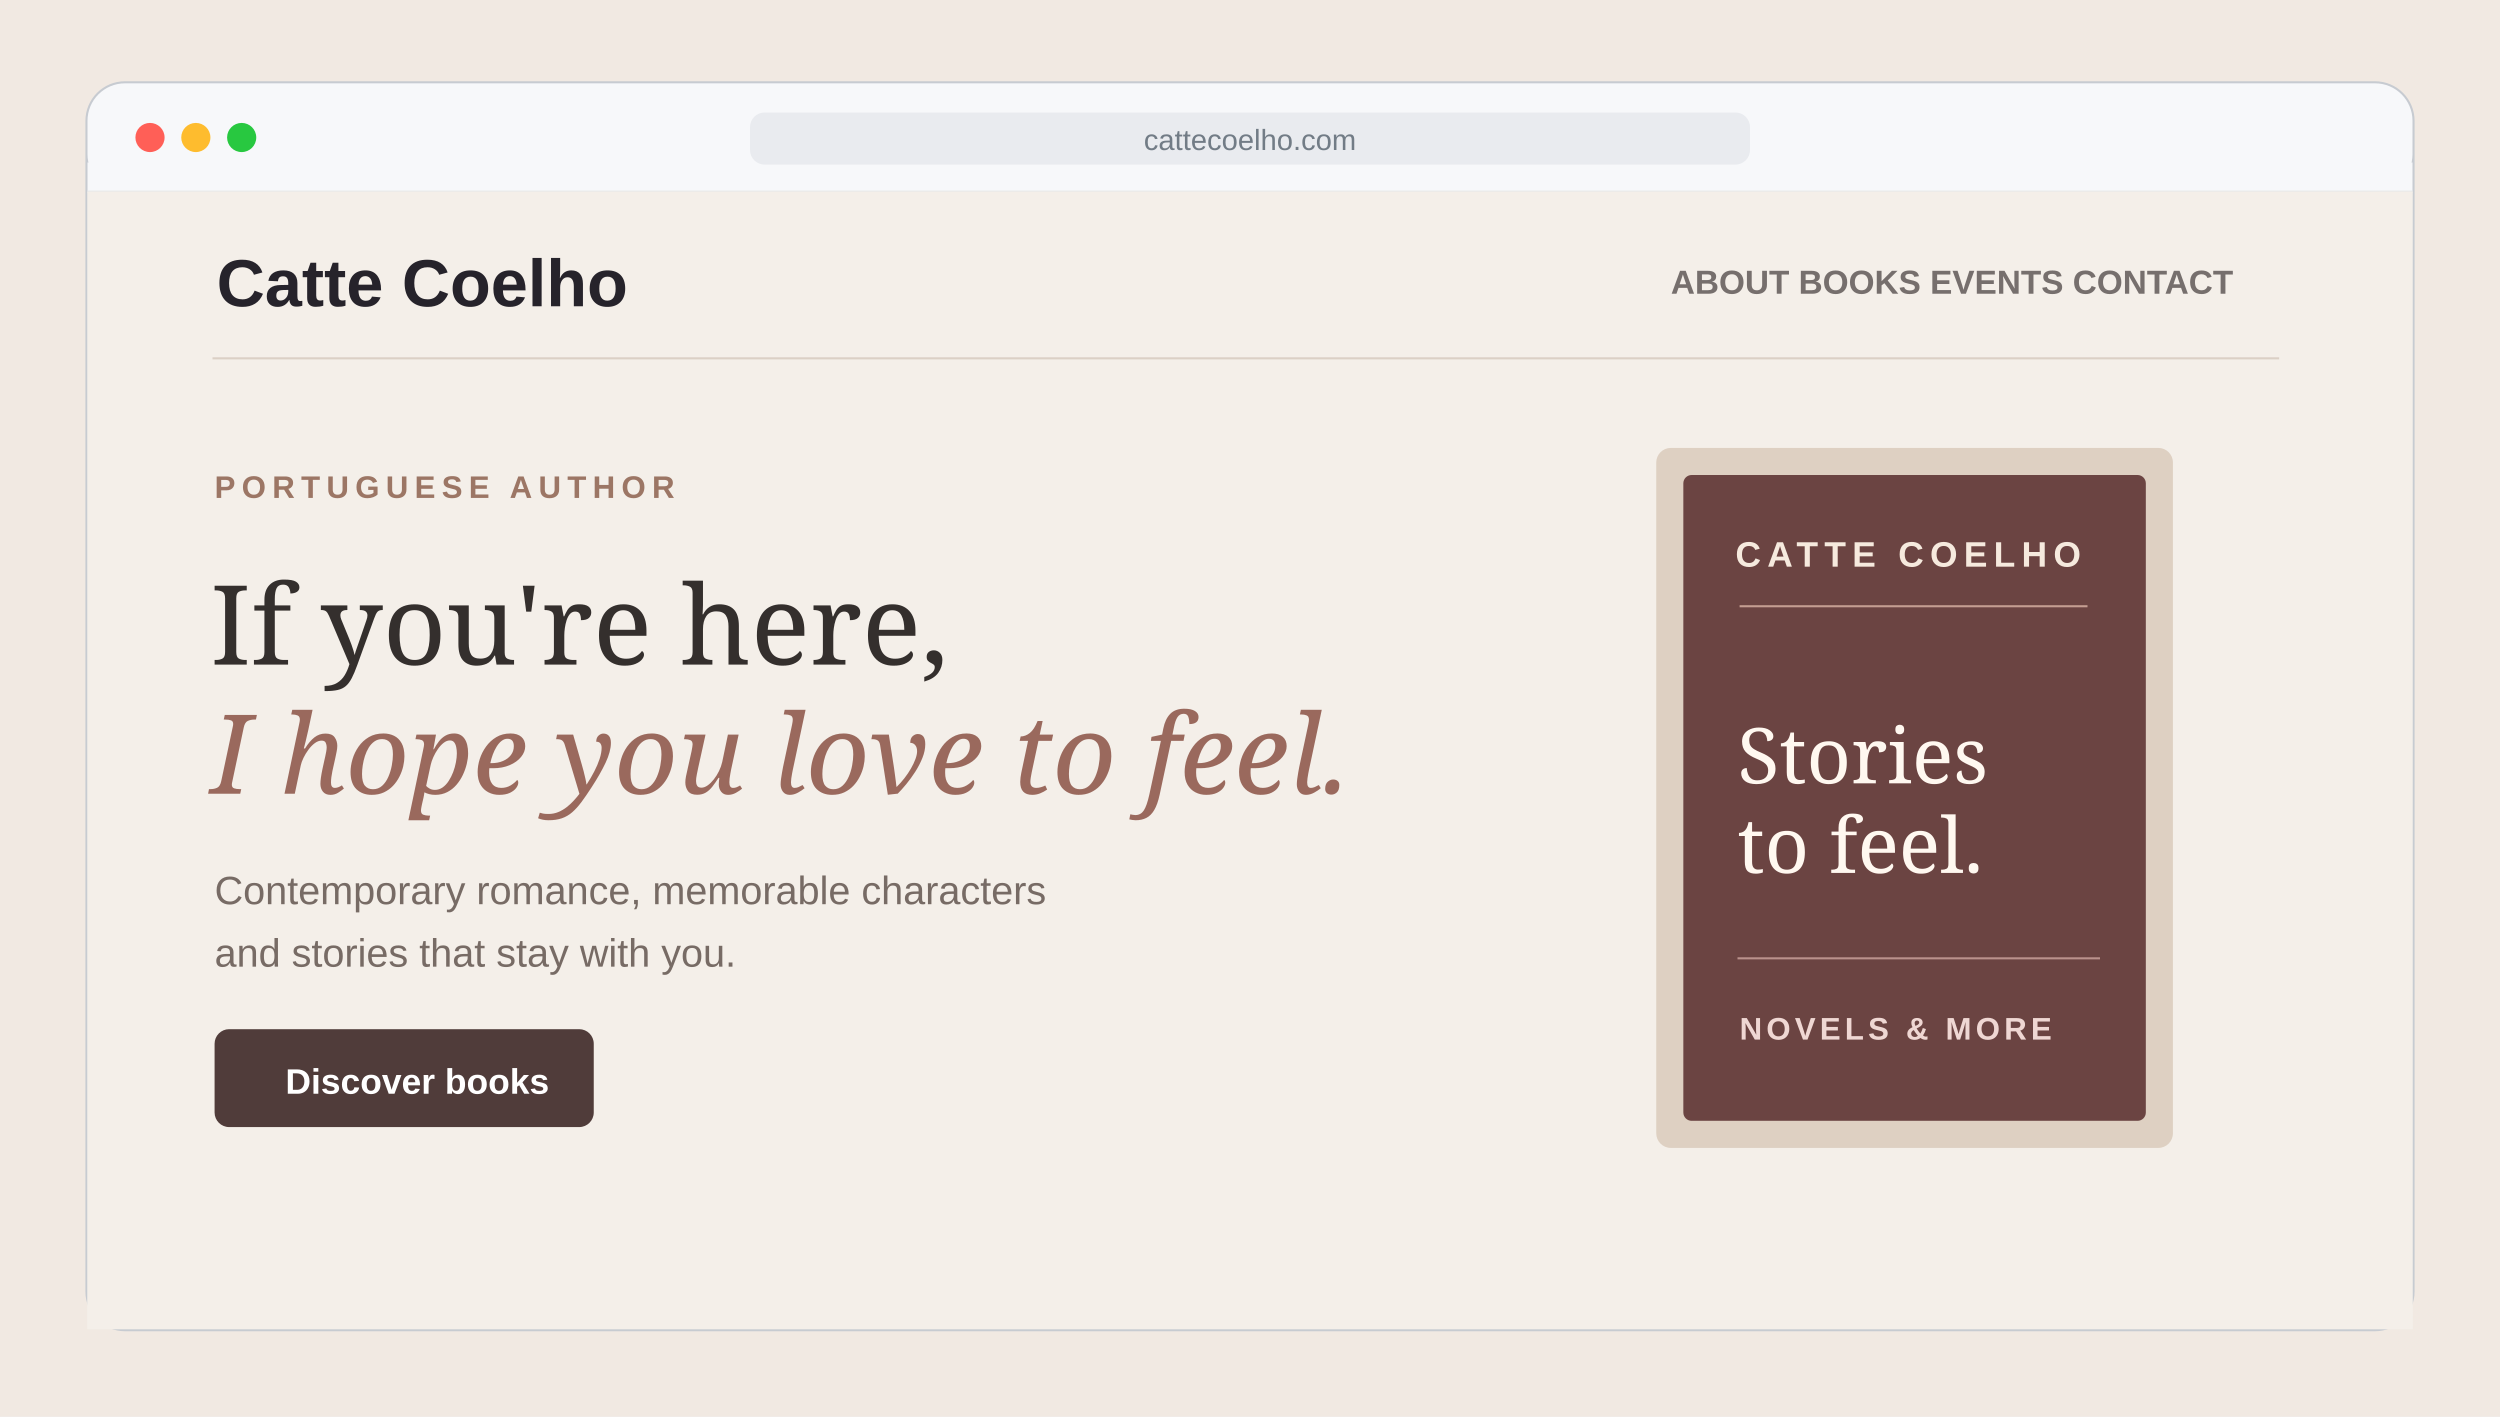
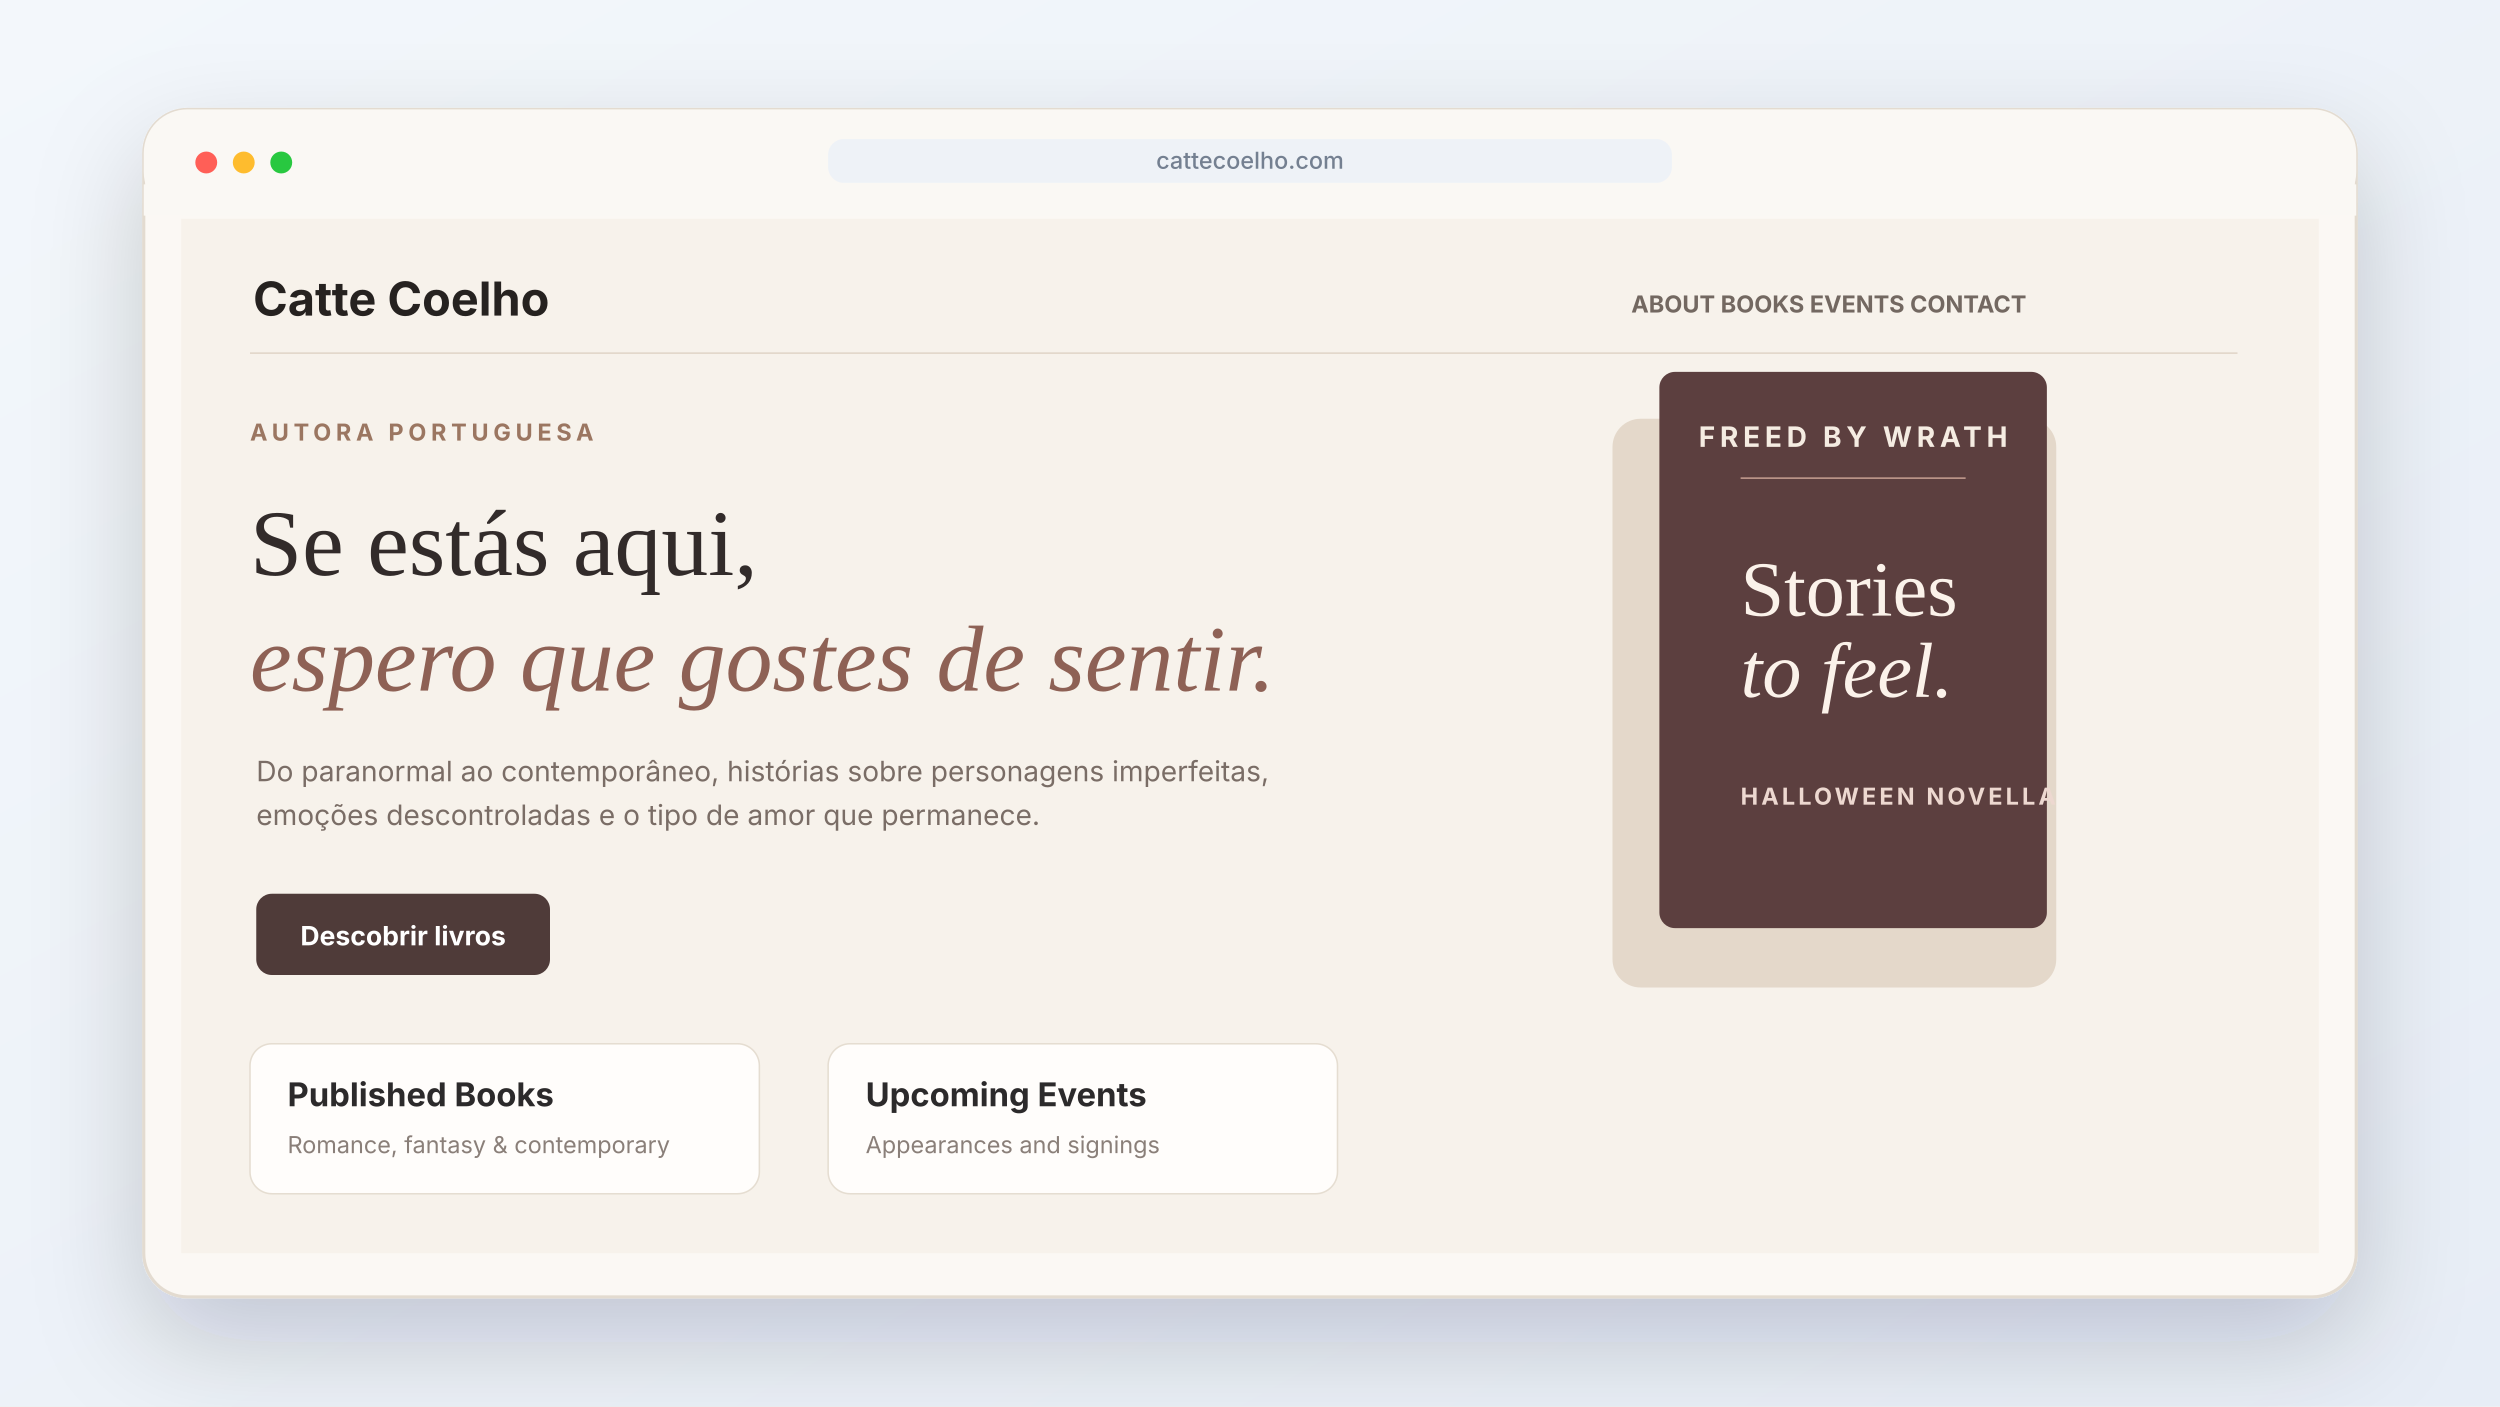
- <svg xmlns="http://www.w3.org/2000/svg" width="1200" height="680" viewBox="0 0 1200 680" role="img">
-   <rect x="0" y="0" width="1200" height="680" rx="0" fill="#f1e9e2" />
-   <rect x="42" y="40" width="1116" height="598" rx="18" fill="#ffffff" stroke="#c7cbd1" stroke-width="2" />
-   <rect x="42" y="40" width="1116" height="52" rx="18" fill="#f7f8fa" />
-   <rect x="42" y="78" width="1116" height="14" rx="0" fill="#f7f8fa" />
-   <line x1="42" y1="92" x2="1158" y2="92" stroke="#e4e6e8" stroke-width="1" />
-   <circle cx="72" cy="66" r="7" fill="#ff5f57" />
-   <circle cx="94" cy="66" r="7" fill="#febc2e" />
-   <circle cx="116" cy="66" r="7" fill="#28c840" />
-   <rect x="360" y="54" width="480" height="25" rx="7" fill="#e9ebef" />
-   <text x="600" y="72" font-family="Arial,Helvetica,sans-serif" font-size="14" font-weight="400" fill="#727c86" text-anchor="middle">cattecoelho.com</text>
-   <rect x="42" y="92" width="1116" height="546" rx="0" fill="#f4efe9" />
-   <rect x="42" y="92" width="1116" height="546" rx="0" fill="#f4efe9" />
-   <text x="104" y="147" font-family="Arial,Helvetica,sans-serif" font-size="32" font-weight="700" fill="#26232b">Catte Coelho</text>
-   <text x="802" y="141" font-family="Arial,Helvetica,sans-serif" font-size="16" font-weight="600" fill="#766f6d">ABOUT     BOOKS     EVENTS     CONTACT</text>
-   <line x1="102" y1="172" x2="1094" y2="172" stroke="#dbd0c5" stroke-width="1" />
-   <text x="103" y="239" font-family="Arial,Helvetica,sans-serif" font-size="15" font-weight="700" fill="#9c7665" letter-spacing="3">PORTUGUESE AUTHOR</text>
-   <text x="101" y="319" font-family="Georgia,serif" font-size="53" fill="#342f2d">If you're here,</text>
-   <text x="101" y="381" font-family="Georgia,serif" font-style="italic" font-size="53" fill="#9a695d">I hope you love to feel.</text>
-   <text x="103" y="434" font-family="Arial,Helvetica,sans-serif" font-size="19" font-weight="400" fill="#776b65">Contemporary romance, memorable characters</text>
-   <text x="103" y="464" font-family="Arial,Helvetica,sans-serif" font-size="19" font-weight="400" fill="#776b65">and stories that stay with you.</text>
-   <rect x="103" y="494" width="182" height="47" rx="7" fill="#503c3a" />
-   <text x="137" y="525" font-family="Arial,Helvetica,sans-serif" font-size="17" font-weight="600" fill="#fff">Discover books</text>
-   <rect x="795" y="215" width="248" height="336" rx="7" fill="#ded0c2" />
-   <rect x="808" y="228" width="222" height="310" rx="4" fill="#6b4442" />
-   <text x="833" y="272" font-family="Arial,Helvetica,sans-serif" font-size="17" font-weight="700" fill="#f6eade" letter-spacing="3">CATTE COELHO</text>
-   <line x1="835" y1="291" x2="1002" y2="291" stroke="#c49e92" stroke-width="1" />
-   <text x="834" y="376" font-family="Georgia,serif" font-size="37" fill="#fff8f0">Stories</text>
-   <text x="834" y="419" font-family="Georgia,serif" font-size="37" fill="#fff8f0">to feel.</text>
-   <line x1="834" y1="460" x2="1008" y2="460" stroke="#ba928c" stroke-width="1" />
-   <text x="835" y="499" font-family="Arial,Helvetica,sans-serif" font-size="15" font-weight="600" fill="#efd7d3" letter-spacing="2">NOVELS &amp; MORE</text>
+ <svg xmlns="http://www.w3.org/2000/svg" width="1600" height="900" viewBox="0 0 1600 900">
+   <defs>
+     <linearGradient id="pageBg" x1="0" y1="0" x2="1" y2="1">
+       <stop offset="0%" stop-color="#f3f7fb" />
+       <stop offset="100%" stop-color="#e7edf6" />
+     </linearGradient>
+     <filter id="shadow" x="-20%" y="-20%" width="140%" height="140%">
+       <feDropShadow dx="0" dy="28" stdDeviation="34" flood-color="#121826" flood-opacity="0.18" />
+     </filter>
+     <filter id="smallShadow" x="-20%" y="-20%" width="140%" height="140%">
+       <feDropShadow dx="0" dy="10" stdDeviation="14" flood-color="#111827" flood-opacity="0.12" />
+     </filter>
+   </defs>
+   <rect x="0" y="0" width="1600" height="900" rx="0" fill="url(#pageBg)" />
+   <g filter="url(#shadow)">
+     <rect x="92" y="70" width="1416" height="760" rx="28" fill="#fbf8f4" stroke="#e3dbd0" stroke-width="2" />
+     <rect x="92" y="70" width="1416" height="68" rx="28" fill="#faf8f4" />
+     <rect x="92" y="118" width="1416" height="20" rx="0" fill="#faf8f4" />
+   </g>
+   <circle cx="132" cy="104" r="7" fill="#ff5f57" />
+   <circle cx="156" cy="104" r="7" fill="#febc2e" />
+   <circle cx="180" cy="104" r="7" fill="#28c840" />
+   <rect x="530" y="89" width="540" height="28" rx="10" fill="#eef2f7" />
+   <text x="800" y="108" font-family="Inter,Segoe UI,Arial,sans-serif" font-size="15" font-weight="500" fill="#748091" text-anchor="middle">cattecoelho.com</text>
+   <rect x="116" y="140" width="1368" height="662" rx="0" fill="#f7f2eb" />
+   <text x="162" y="202" font-family="Inter,Segoe UI,Arial,sans-serif" font-size="30" font-weight="700" fill="#262220" text-anchor="start">Catte Coelho</text>
+   <text x="1044" y="200" font-family="Inter,Segoe UI,Arial,sans-serif" font-size="15" font-weight="700" fill="#736861" text-anchor="start">ABOUT      BOOKS      EVENTS      CONTACT</text>
+   <line x1="160" y1="226" x2="1432" y2="226" stroke="#e1d5c8" stroke-width="1" />
+   <text x="160" y="282" font-family="Inter,Segoe UI,Arial,sans-serif" font-size="15" font-weight="700" fill="#9b7661" text-anchor="start" letter-spacing="3">AUTORA PORTUGUESA</text>
+   <text x="160" y="368" font-family="Georgia,Times New Roman,serif" font-size="60" font-weight="400" fill="#322b2a" text-anchor="start">Se estás aqui,</text>
+   <text x="160" y="442" font-family="Georgia,Times New Roman,serif" font-size="60" font-weight="400" fill="#8e6155" text-anchor="start" font-style="italic">espero que gostes de sentir.</text>
+   <text x="164" y="500" font-family="Inter,Segoe UI,Arial,sans-serif" font-size="18" font-weight="400" fill="#7a6d66" text-anchor="start">Do paranormal ao contemporâneo, histórias sobre personagens imperfeitas,</text>
+   <text x="164" y="528" font-family="Inter,Segoe UI,Arial,sans-serif" font-size="18" font-weight="400" fill="#7a6d66" text-anchor="start">emoções descontroladas e o tipo de amor que permanece.</text>
+   <rect x="164" y="572" width="188" height="52" rx="10" fill="#4f3b39" />
+   <text x="258" y="605" font-family="Inter,Segoe UI,Arial,sans-serif" font-size="17" font-weight="700" fill="#ffffff" text-anchor="middle">Descobrir livros</text>
+   <rect x="1032" y="268" width="284" height="364" rx="18" fill="#e4d8ca" />
+   <rect x="1062" y="238" width="248" height="356" rx="10" fill="#5c3f3f" />
+   <text x="1186" y="286" font-family="Inter,Segoe UI,Arial,sans-serif" font-size="18" font-weight="700" fill="#f5ece2" text-anchor="middle" letter-spacing="3">FREED BY WRATH</text>
+   <line x1="1114" y1="306" x2="1258" y2="306" stroke="#c39b8e" stroke-width="1" />
+   <text x="1114" y="394" font-family="Georgia,Times New Roman,serif" font-size="50" font-weight="400" fill="#fbf2ea" text-anchor="start">Stories</text>
+   <text x="1114" y="446" font-family="Georgia,Times New Roman,serif" font-size="50" font-weight="400" fill="#fbf2ea" text-anchor="start" font-style="italic">to feel.</text>
+   <text x="1114" y="515" font-family="Inter,Segoe UI,Arial,sans-serif" font-size="15" font-weight="700" fill="#edd8d0" text-anchor="start" letter-spacing="2">HALLOWEEN NOVELLA</text>
+   <rect x="160" y="668" width="326" height="96" rx="14" fill="#fffdfb" stroke="#e5ddd1" stroke-width="1" />
+   <text x="184" y="708" font-family="Inter,Segoe UI,Arial,sans-serif" font-size="21" font-weight="700" fill="#2c2a2b" text-anchor="start">Published Books</text>
+   <text x="184" y="738" font-family="Inter,Segoe UI,Arial,sans-serif" font-size="15" font-weight="400" fill="#8a7f79" text-anchor="start">Romance, fantasy &amp; contemporary</text>
+   <rect x="530" y="668" width="326" height="96" rx="14" fill="#fffdfb" stroke="#e5ddd1" stroke-width="1" />
+   <text x="554" y="708" font-family="Inter,Segoe UI,Arial,sans-serif" font-size="21" font-weight="700" fill="#2c2a2b" text-anchor="start">Upcoming Events</text>
+   <text x="554" y="738" font-family="Inter,Segoe UI,Arial,sans-serif" font-size="15" font-weight="400" fill="#8a7f79" text-anchor="start">Appearances and signings</text>
</svg>
